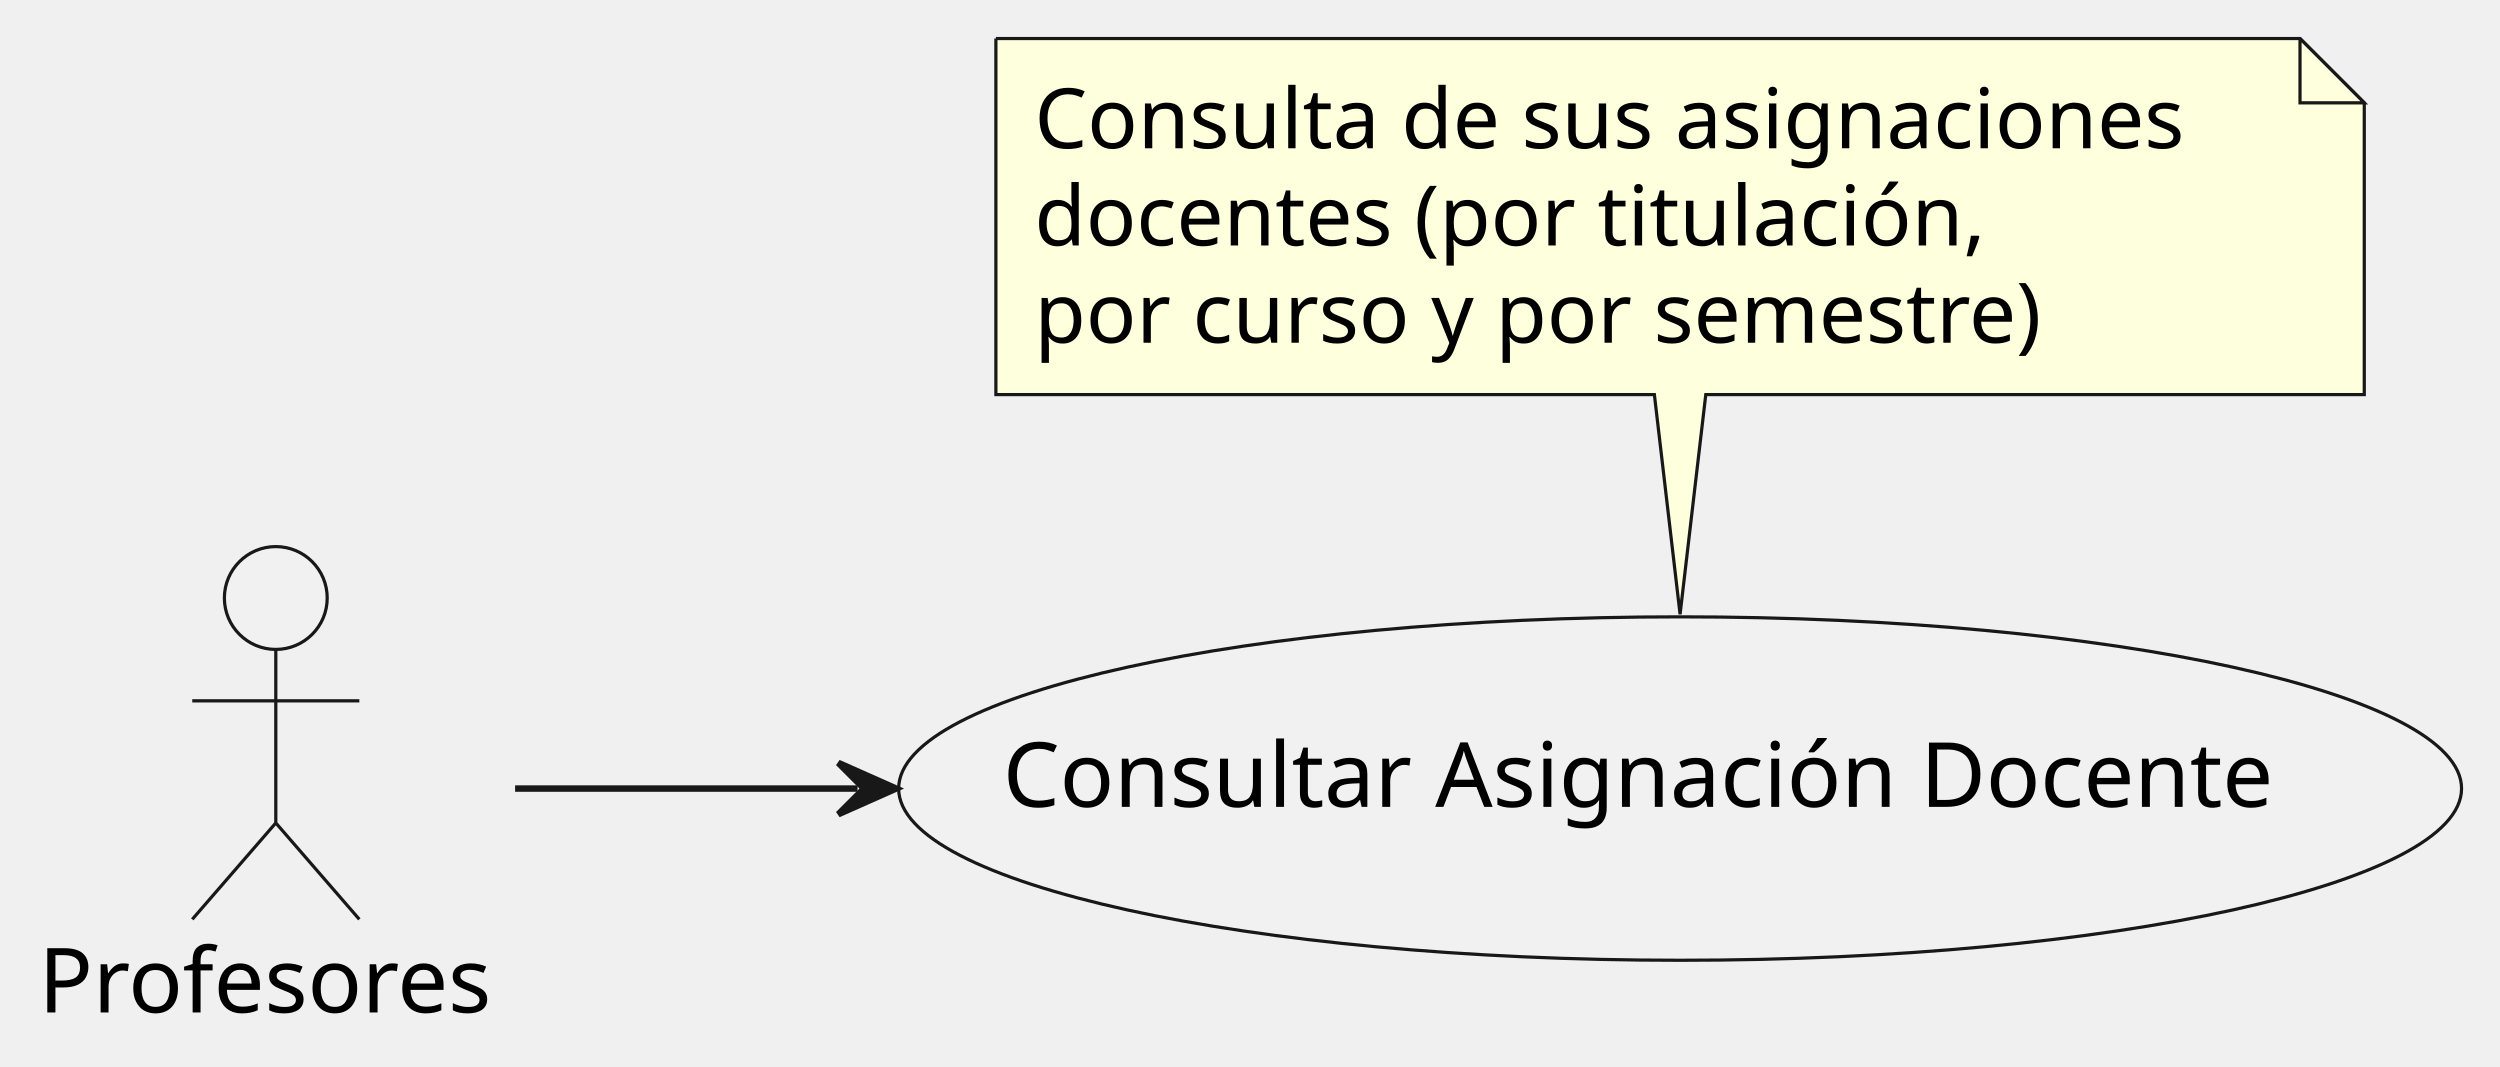
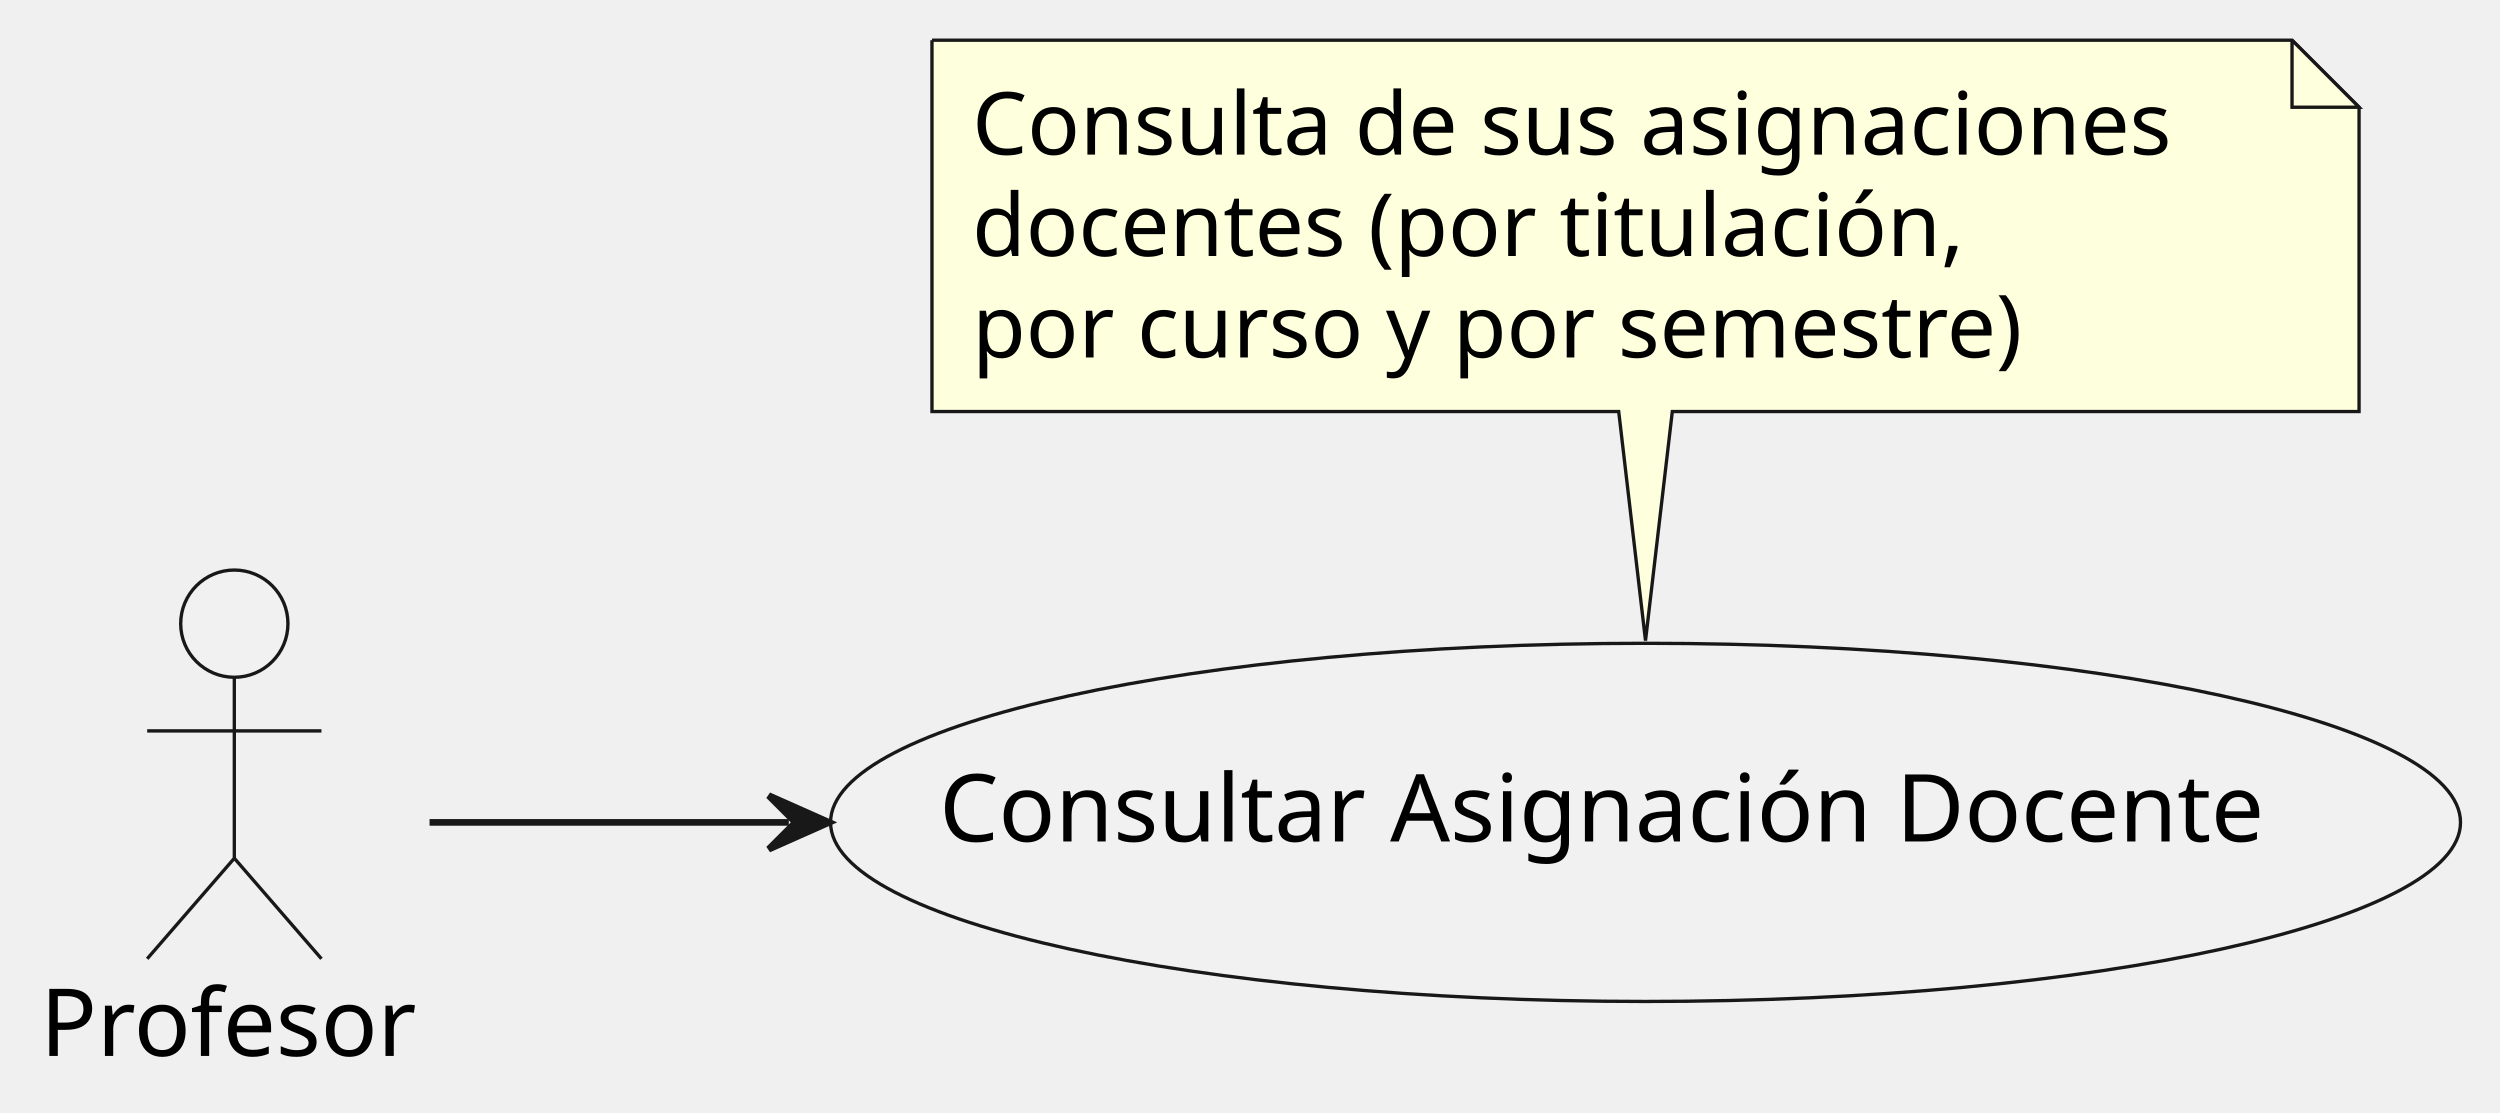
- <svg xmlns="http://www.w3.org/2000/svg" contentStyleType="text/css" data-diagram-type="DESCRIPTION" height="166px" preserveAspectRatio="none" style="width:389px;height:166px;background:#FFFFFF;" version="1.1" viewBox="0 0 389 166" width="389px" zoomAndPan="magnify">
+ <svg xmlns="http://www.w3.org/2000/svg" contentStyleType="text/css" data-diagram-type="DESCRIPTION" height="166px" preserveAspectRatio="none" style="width:373px;height:166px;background:#FFFFFF;" version="1.1" viewBox="0 0 373 166" width="373px" zoomAndPan="magnify">
  <defs />
  <g>
    <g id="elem_prof">
-       <ellipse cx="42.914" cy="93.05" fill="#F1F1F1" rx="8" ry="8" style="stroke:#181818;stroke-width:0.5;" />
-       <path d="M42.914,101.05 L42.914,128.05 M29.914,109.05 L55.914,109.05 M42.914,128.05 L29.914,143.05 M42.914,128.05 L55.914,143.05 " fill="#FFFFFF" fill-opacity="0" style="stroke:#181818;stroke-width:0.5;" />
-       <text fill="#000000" font-family="sans-serif" font-size="14" lengthAdjust="spacing" textLength="73.828" x="6" y="157.545">Profesores</text>
+       <ellipse cx="34.96" cy="93.05" fill="#F1F1F1" rx="8" ry="8" style="stroke:#181818;stroke-width:0.5;" />
+       <path d="M34.96,101.05 L34.96,128.05 M21.96,109.05 L47.96,109.05 M34.96,128.05 L21.96,143.05 M34.96,128.05 L47.96,143.05 " fill="#FFFFFF" fill-opacity="0" style="stroke:#181818;stroke-width:0.5;" />
+       <text fill="#000000" font-family="sans-serif" font-size="14" lengthAdjust="spacing" textLength="57.921" x="6" y="157.545">Profesor</text>
    </g>
    <g id="elem_consAsig">
-       <ellipse cx="261.424" cy="122.699" fill="#F1F1F1" rx="121.594" ry="26.719" style="stroke:#181818;stroke-width:0.5;" />
-       <text fill="#000000" font-family="sans-serif" font-size="14" lengthAdjust="spacing" textLength="210.752" x="156.048" y="125.546">Consultar Asignación Docente</text>
+       <ellipse cx="245.514" cy="122.699" fill="#F1F1F1" rx="121.594" ry="26.719" style="stroke:#181818;stroke-width:0.5;" />
+       <text fill="#000000" font-family="sans-serif" font-size="14" lengthAdjust="spacing" textLength="210.752" x="140.138" y="125.546">Consultar Asignación Docente</text>
    </g>
    <g id="elem_GMN4">
-       <path d="M154.96,6 L154.96,61.398 A0,0 0 0 0 154.96,61.398 L257.42,61.398 L261.42,95.58 L265.42,61.398 L367.881,61.398 A0,0 0 0 0 367.881,61.398 L367.881,16 L357.881,6 L154.96,6 A0,0 0 0 0 154.96,6 " fill="#FEFFDD" style="stroke:#181818;stroke-width:0.5;" />
-       <path d="M357.881,6 L357.881,16 L367.881,16 L357.881,6 " fill="#FEFFDD" style="stroke:#181818;stroke-width:0.5;" />
-       <text fill="#000000" font-family="sans-serif" font-size="13" lengthAdjust="spacing" textLength="191.921" x="160.96" y="23.067">Consulta de sus asignaciones</text>
-       <text fill="#000000" font-family="sans-serif" font-size="13" lengthAdjust="spacing" textLength="159.053" x="160.96" y="38.2">docentes (por titulación,</text>
-       <text fill="#000000" font-family="sans-serif" font-size="13" lengthAdjust="spacing" textLength="168.499" x="160.96" y="53.333">por curso y por semestre)</text>
+       <path d="M139.05,6 L139.05,61.398 A0,0 0 0 0 139.05,61.398 L241.51,61.398 L245.51,95.58 L249.51,61.398 L351.971,61.398 A0,0 0 0 0 351.971,61.398 L351.971,16 L341.971,6 L139.05,6 A0,0 0 0 0 139.05,6 " fill="#FEFFDD" style="stroke:#181818;stroke-width:0.5;" />
+       <path d="M341.971,6 L341.971,16 L351.971,16 L341.971,6 " fill="#FEFFDD" style="stroke:#181818;stroke-width:0.5;" />
+       <text fill="#000000" font-family="sans-serif" font-size="13" lengthAdjust="spacing" textLength="191.921" x="145.05" y="23.067">Consulta de sus asignaciones</text>
+       <text fill="#000000" font-family="sans-serif" font-size="13" lengthAdjust="spacing" textLength="159.053" x="145.05" y="38.2">docentes (por titulación,</text>
+       <text fill="#000000" font-family="sans-serif" font-size="13" lengthAdjust="spacing" textLength="168.499" x="145.05" y="53.333">por curso y por semestre)</text>
    </g>
    <g id="link_prof_consAsig">
-       <path d="M80.15,122.7 C96.89,122.7 111.82,122.7 133.44,122.7 " fill="#FFFFFF" fill-opacity="0" id="prof-to-consAsig" style="stroke:#181818;stroke-width:1;" />
-       <polygon fill="#181818" points="139.44,122.7,130.44,118.7,134.44,122.7,130.44,126.7,139.44,122.7" style="stroke:#181818;stroke-width:1;" />
+       <path d="M64.09,122.7 C80.1,122.7 95.37,122.7 117.69,122.7 " fill="#FFFFFF" fill-opacity="0" id="prof-to-consAsig" style="stroke:#181818;stroke-width:1;" />
+       <polygon fill="#181818" points="123.69,122.7,114.69,118.7,118.69,122.7,114.69,126.7,123.69,122.7" style="stroke:#181818;stroke-width:1;" />
    </g>
  </g>
</svg>
